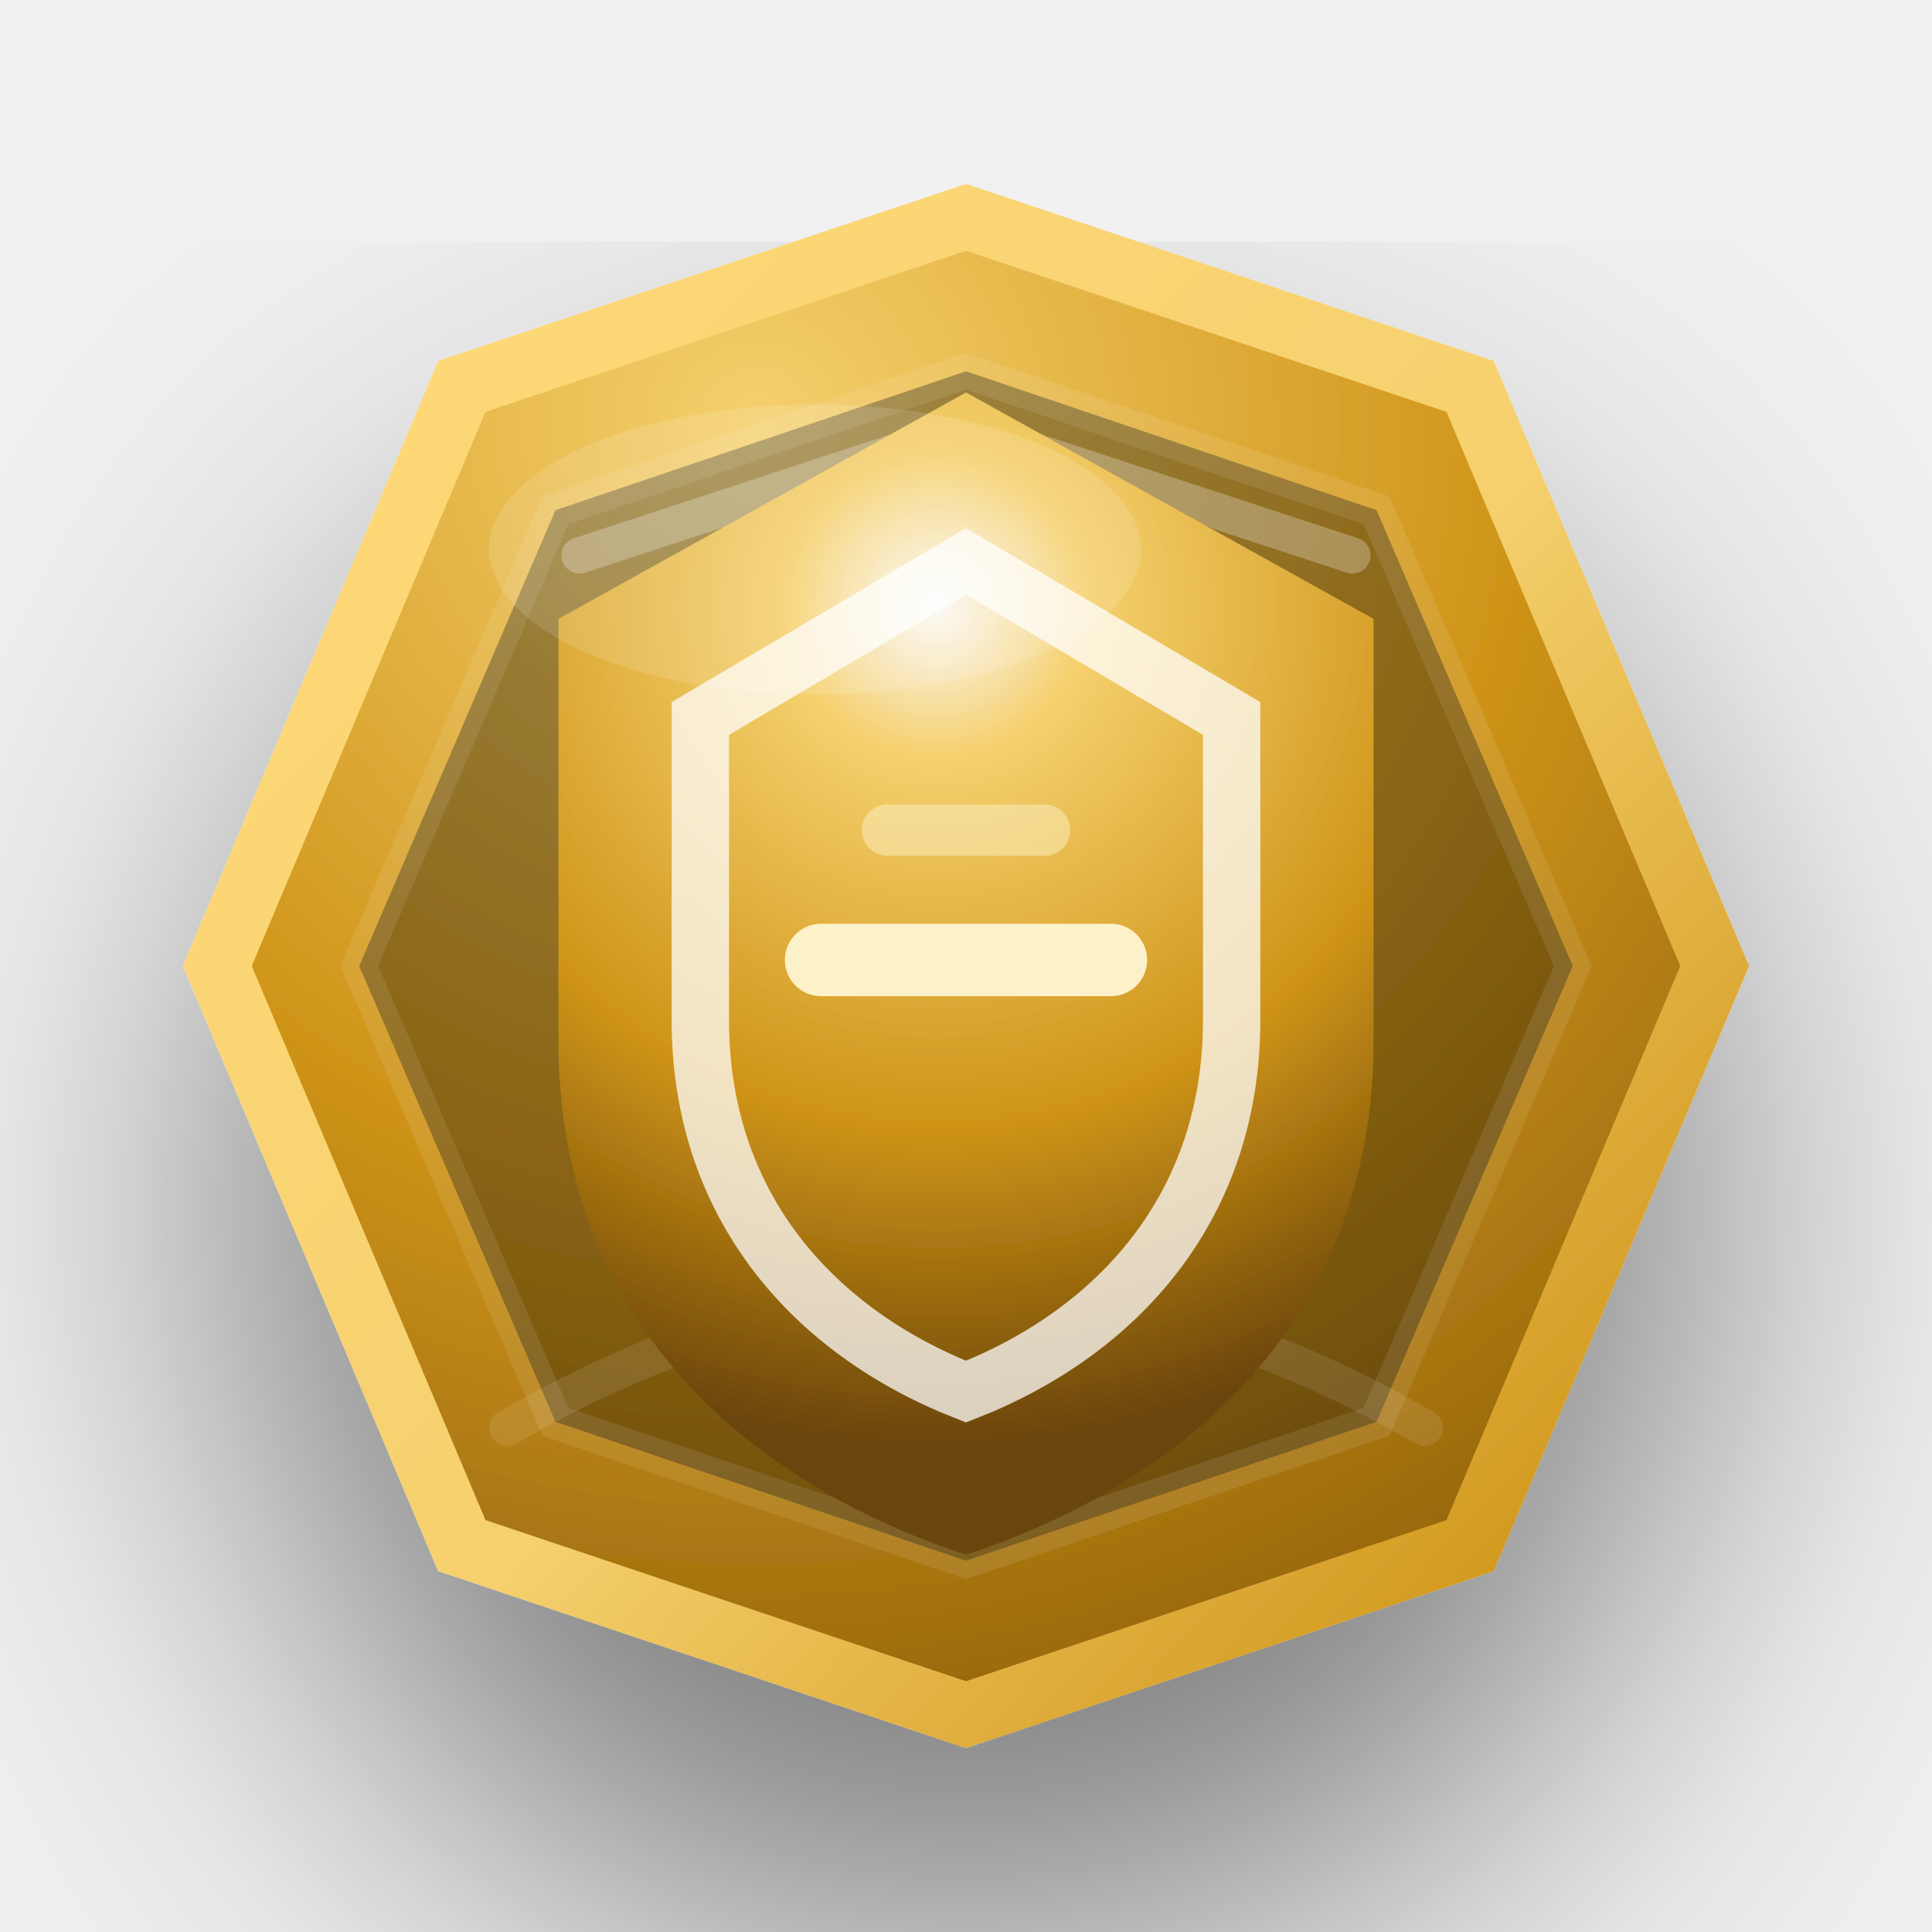
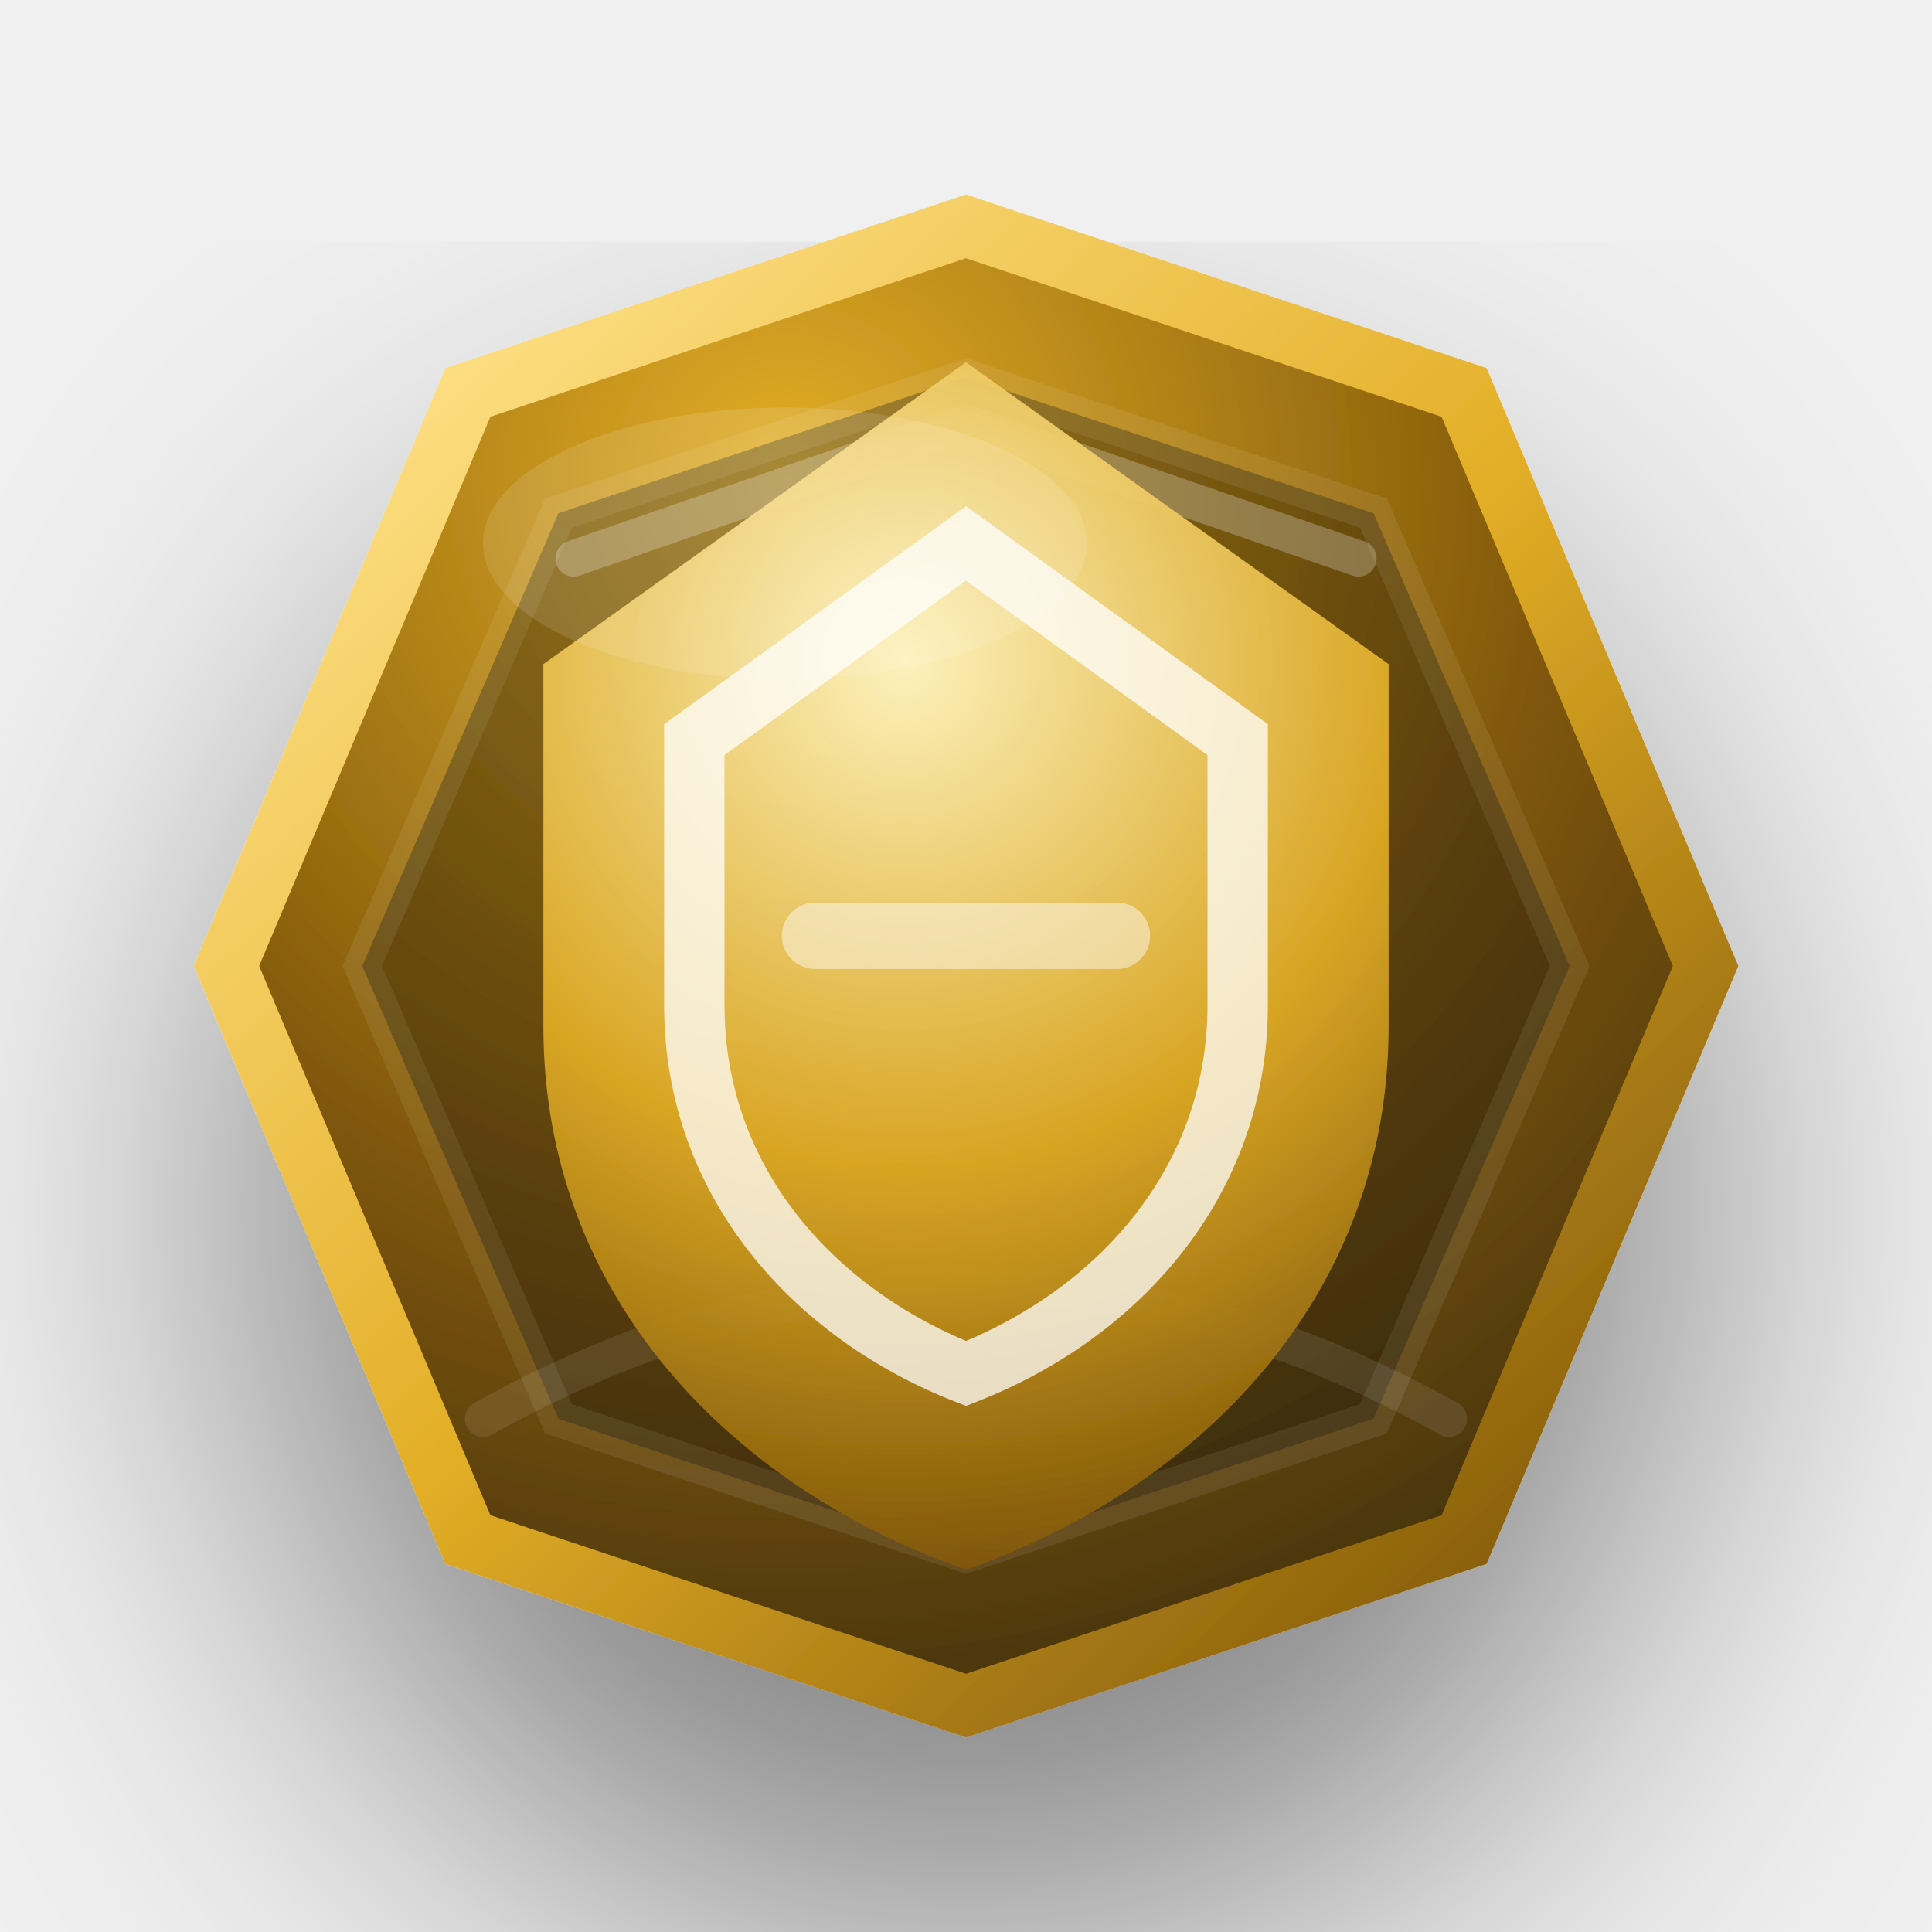
<svg xmlns="http://www.w3.org/2000/svg" width="96" height="96" viewBox="0 0 64 64" fill="none">
  <defs>
-     <radialGradient id="plate" cx="0" cy="0" r="1" gradientUnits="userSpaceOnUse" gradientTransform="translate(25 14) rotate(49) scale(58)">
-       <stop stop-color="#f5d06d" />
-       <stop offset=".44" stop-color="#cf9418" />
-       <stop offset="1" stop-color="#6b4507" />
+     <radialGradient id="plate" cx="0" cy="0" r="1" gradientUnits="userSpaceOnUse" gradientTransform="translate(26 16) rotate(50) scale(56)">
+       <stop stop-color="#e3ae26" />
+       <stop offset=".46" stop-color="#7f5609" />
+       <stop offset="1" stop-color="#111418" />
    </radialGradient>
-     <linearGradient id="frame" x1="10" y1="12" x2="53" y2="52" gradientUnits="userSpaceOnUse">
-       <stop stop-color="#ffd978" />
-       <stop offset=".55" stop-color="#f5d06d" />
-       <stop offset="1" stop-color="#cf9418" />
+     <linearGradient id="frame" x1="12" y1="11" x2="52" y2="54" gradientUnits="userSpaceOnUse">
+       <stop stop-color="#ffe28a" />
+       <stop offset=".5" stop-color="#e3ae26" />
+       <stop offset="1" stop-color="#7f5609" />
    </linearGradient>
-     <radialGradient id="gem" cx="0" cy="0" r="1" gradientUnits="userSpaceOnUse" gradientTransform="translate(31 20) rotate(51) scale(28)">
-       <stop stop-color="rgba(255,255,255,.95)" />
-       <stop offset=".18" stop-color="#f5d06d" />
-       <stop offset=".62" stop-color="#cf9418" />
-       <stop offset="1" stop-color="#6b4507" />
+     <radialGradient id="coreGem" cx="0" cy="0" r="1" gradientUnits="userSpaceOnUse" gradientTransform="translate(30 22) rotate(51) scale(30)">
+       <stop stop-color="#fff4bf" stop-opacity=".98" />
+       <stop offset=".55" stop-color="#e3ae26" stop-opacity=".92" />
+       <stop offset="1" stop-color="#7f5609" stop-opacity=".98" />
    </radialGradient>
-     <filter id="glowFx" x="-35%" y="-35%" width="170%" height="170%">
-       <feDropShadow dx="0" dy="0" stdDeviation="4.5" flood-color="#ffd978" flood-opacity=".32" />
-       <feDropShadow dx="0" dy="8" stdDeviation="8" flood-color="black" flood-opacity=".48" />
+     <linearGradient id="edgeStroke" x1="16" y1="16" x2="48" y2="48">
+       <stop stop-color="rgba(255,255,255,.9)" />
+       <stop offset="1" stop-color="rgba(255,255,255,.2)" />
+     </linearGradient>
+     <filter id="glow" x="-30%" y="-30%" width="160%" height="160%">
+       <feDropShadow dx="0" dy="0" stdDeviation="4" flood-color="#ffe28a" flood-opacity=".3" />
+       <feDropShadow dx="0" dy="8" stdDeviation="7" flood-color="black" flood-opacity=".45" />
    </filter>
  </defs>
-   <g filter="url(#glowFx)">
-     <path d="M32 7.2 48.7 12.8 56.8 32 48.7 51.2 32 56.8 15.3 51.2 7.2 32 15.3 12.8 32 7.2Z" fill="url(#plate)" stroke="url(#frame)" stroke-width="2.1" />
-     <path d="M32 12.3 45.6 16.9 52.1 32 45.6 47.1 32 51.7 18.4 47.1 11.9 32 18.4 16.9 32 12.3Z" fill="rgba(5,7,9,.34)" stroke="rgba(255,255,255,.09)" stroke-width="1.15" />
-     <path d="M19.2 18.4 32 14.2 44.8 18.4" stroke="rgba(255,255,255,.26)" stroke-width="1.2" stroke-linecap="round" />
-     <path d="M16.8 47.3c5.2-3 10.3-4.5 15.2-4.5 4.9 0 10 1.5 15.2 4.5" stroke="rgba(255,255,255,.1)" stroke-width="1.2" stroke-linecap="round" />
-     <path d="M32 13 45.5 20.5v14c0 9.2-6.2 14.6-13.5 17-7.3-2.4-13.5-7.8-13.5-17v-14L32 13Z" fill="url(#gem)" />
-     <path d="M32 18.6 40.8 23.8v10c0 6.1-3.7 10.3-8.8 12.3-5.1-2-8.8-6.2-8.8-12.3v-10L32 18.6Z" fill="none" stroke="rgba(255,255,255,.74)" stroke-width="1.9" />
-     <path d="M27.2 31.8h9.6" stroke="#fff7d5" stroke-opacity="0.92" stroke-width="2.4" stroke-linecap="round" />
-     <path d="M29.4 27.5h5.2" stroke="#fff7d5" stroke-opacity="0.44" stroke-width="1.7" stroke-linecap="round" />
-     <ellipse cx="27" cy="18.2" rx="10.8" ry="4.8" fill="white" fill-opacity=".13" />
+   <g filter="url(#glow)">
+     <path d="M32 7.5 48.5 13 56.5 32 48.5 51 32 56.5 15.5 51 7.5 32 15.5 13 32 7.5Z" fill="url(#plate)" stroke="url(#frame)" stroke-width="2" />
+     <path d="M32 12.5 45.5 17 52 32 45.5 47 32 51.5 18.5 47 12 32 18.5 17 32 12.5Z" fill="rgba(6,8,8,.32)" stroke="rgba(255,255,255,.08)" stroke-width="1.2" />
+     <path d="M19 18.5 32 14l13 4.5" stroke="rgba(255,255,255,.24)" stroke-width="1.2" stroke-linecap="round" />
+     <path d="M16 47c5.4-3 10.7-4.4 16-4.4 5.3 0 10.6 1.4 16 4.4" stroke="rgba(255,255,255,.09)" stroke-width="1.2" stroke-linecap="round" />
+     <path d="M32 12 46 22v12c0 9-6.3 15.3-14 18-7.7-2.7-14-9-14-18V22l14-10Z" fill="url(#coreGem)" />
+     <path d="M32 18 41 24.5v8.8c0 5.8-3.9 10.2-9 12.2-5.1-2-9-6.4-9-12.2v-8.8L32 18Z" fill="none" stroke="rgba(255,255,255,.75)" stroke-width="2" />
+     <path d="M27 31h10" stroke="rgba(255,255,255,.45)" stroke-width="2.2" stroke-linecap="round" />
+     <ellipse cx="26" cy="18" rx="10" ry="4.5" fill="white" fill-opacity=".12" />
  </g>
</svg>
